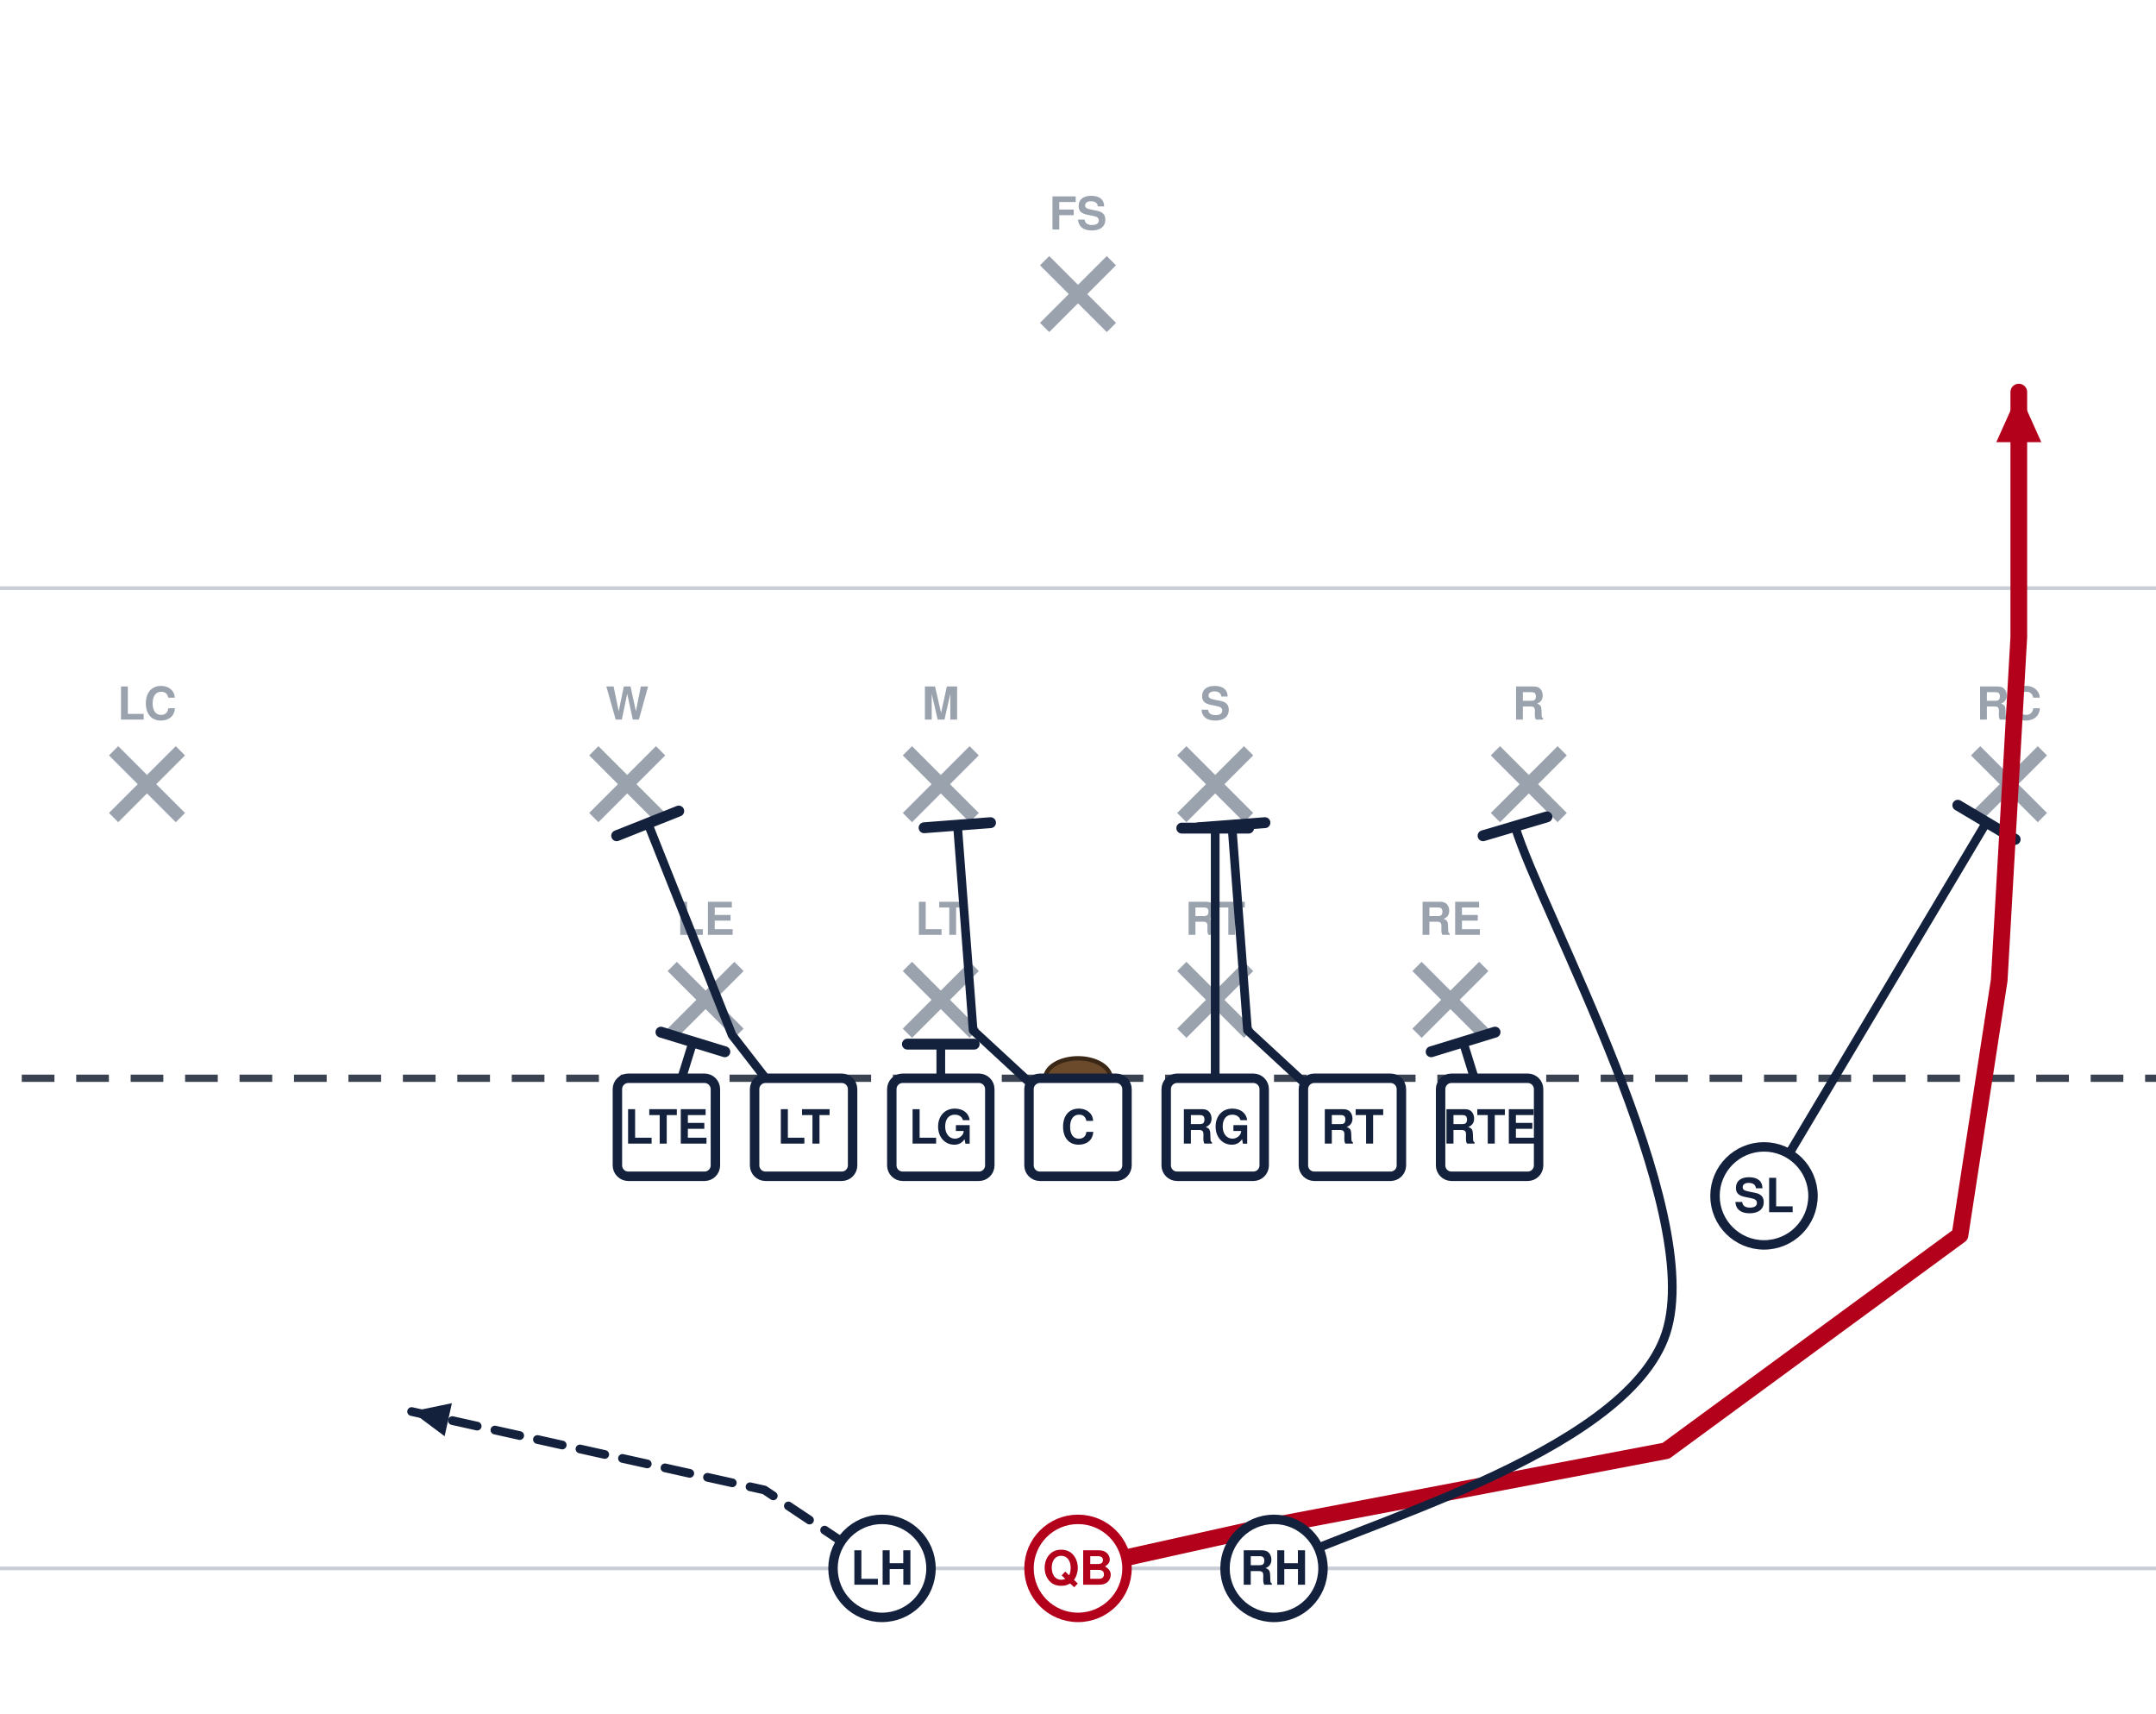
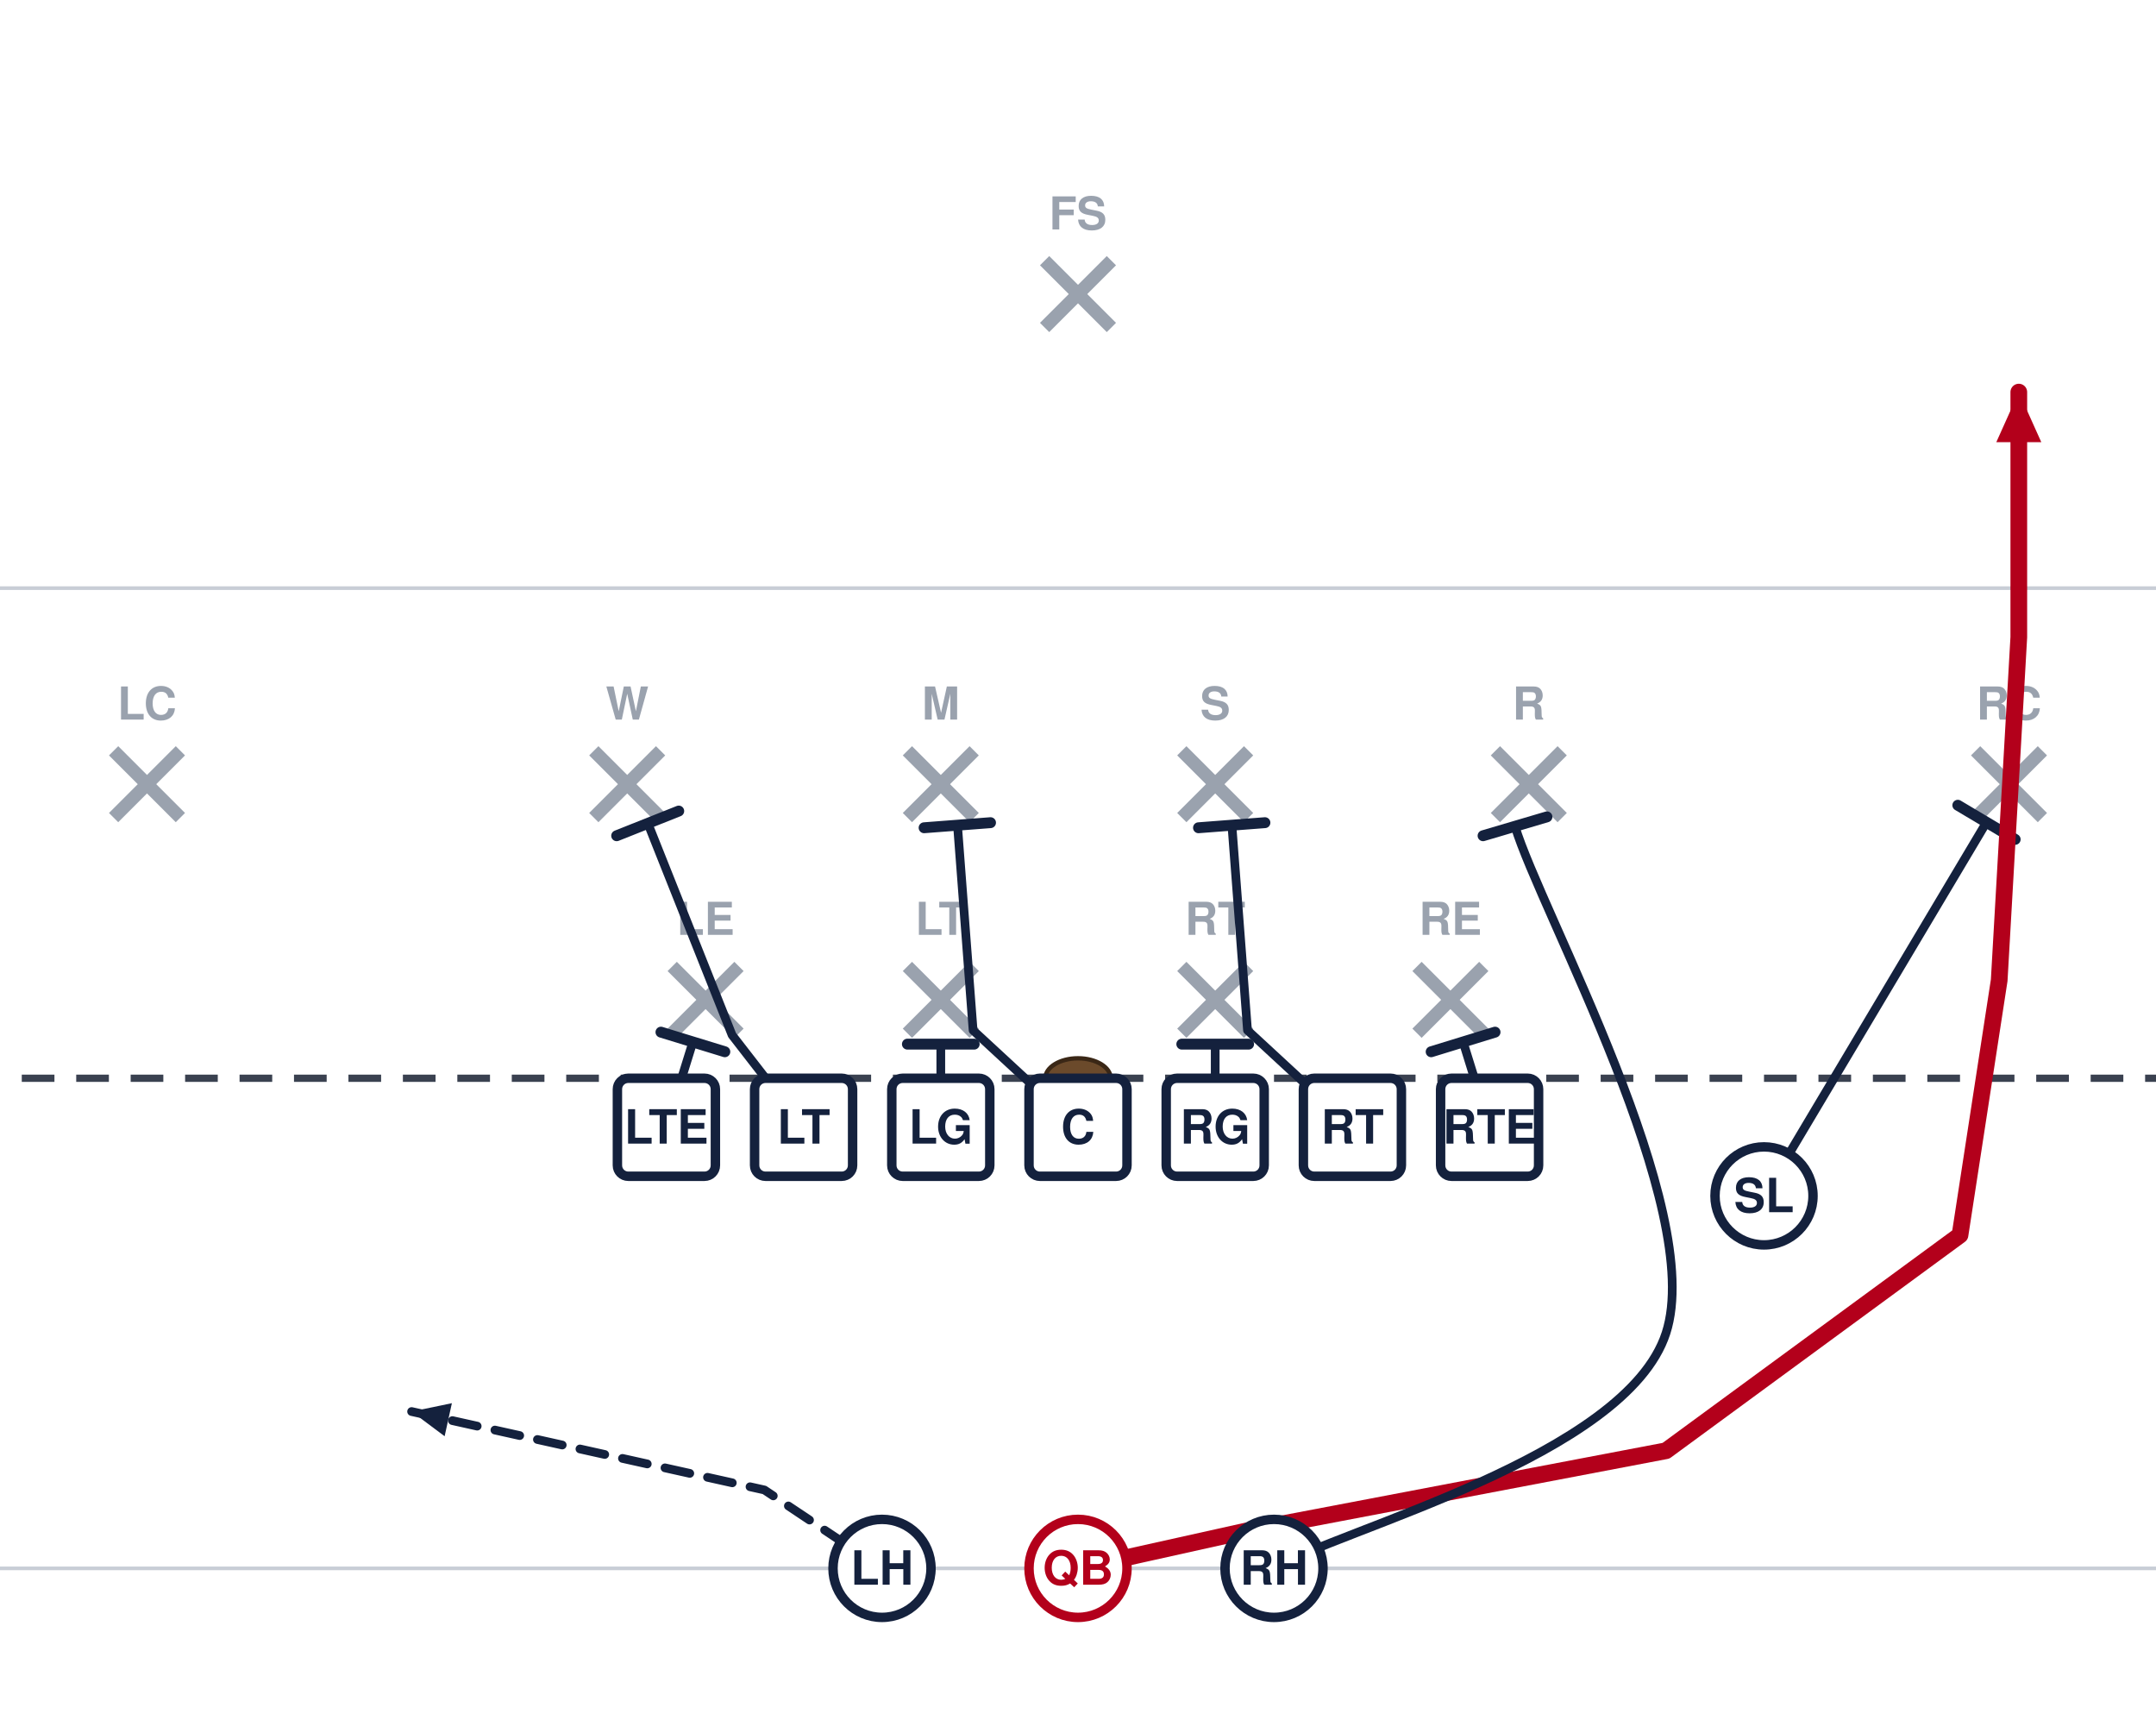
<svg xmlns="http://www.w3.org/2000/svg" width="594" height="472" viewBox="54 27 594 472" font-family="Segoe UI, Helvetica, Arial, sans-serif" role="img">
  <rect x="0" y="0" width="702" height="513" fill="#ffffff" />
  <line x1="0" y1="459.0" x2="702" y2="459.0" stroke="#c8cdd6" stroke-width="1" />
  <line x1="0" y1="189.0" x2="702" y2="189.0" stroke="#c8cdd6" stroke-width="1" />
  <line x1="0" y1="324.0" x2="702" y2="324.0" stroke="#3a4150" stroke-width="2" stroke-dasharray="9 6" />
  <ellipse cx="351.0" cy="324.0" rx="9" ry="5.5" fill="#6b4a2b" stroke="#3a2716" stroke-width="1.2" />
  <line x1="239.2" y1="293.2" x2="257.6" y2="311.6" stroke="#9aa2ae" stroke-width="3.6" />
  <line x1="257.6" y1="293.2" x2="239.2" y2="311.6" stroke="#9aa2ae" stroke-width="3.6" />
  <text x="248.4" y="284.5" text-anchor="middle" font-size="12.5" fill="#9aa2ae" font-weight="600">LE</text>
  <line x1="304.0" y1="293.2" x2="322.4" y2="311.6" stroke="#9aa2ae" stroke-width="3.6" />
  <line x1="322.4" y1="293.2" x2="304.0" y2="311.6" stroke="#9aa2ae" stroke-width="3.6" />
  <text x="313.2" y="284.5" text-anchor="middle" font-size="12.5" fill="#9aa2ae" font-weight="600">LT</text>
  <line x1="379.6" y1="293.2" x2="398.0" y2="311.6" stroke="#9aa2ae" stroke-width="3.6" />
  <line x1="398.0" y1="293.2" x2="379.6" y2="311.6" stroke="#9aa2ae" stroke-width="3.6" />
  <text x="388.8" y="284.5" text-anchor="middle" font-size="12.5" fill="#9aa2ae" font-weight="600">RT</text>
  <line x1="444.4" y1="293.2" x2="462.8" y2="311.6" stroke="#9aa2ae" stroke-width="3.6" />
  <line x1="462.8" y1="293.2" x2="444.4" y2="311.6" stroke="#9aa2ae" stroke-width="3.6" />
  <text x="453.6" y="284.5" text-anchor="middle" font-size="12.5" fill="#9aa2ae" font-weight="600">RE</text>
  <line x1="217.6" y1="233.8" x2="236.0" y2="252.2" stroke="#9aa2ae" stroke-width="3.6" />
  <line x1="236.0" y1="233.8" x2="217.6" y2="252.2" stroke="#9aa2ae" stroke-width="3.6" />
  <text x="226.8" y="225.2" text-anchor="middle" font-size="12.5" fill="#9aa2ae" font-weight="600">W</text>
  <line x1="304.0" y1="233.8" x2="322.4" y2="252.2" stroke="#9aa2ae" stroke-width="3.6" />
  <line x1="322.4" y1="233.8" x2="304.0" y2="252.2" stroke="#9aa2ae" stroke-width="3.6" />
  <text x="313.2" y="225.2" text-anchor="middle" font-size="12.5" fill="#9aa2ae" font-weight="600">M</text>
  <line x1="379.6" y1="233.8" x2="398.0" y2="252.2" stroke="#9aa2ae" stroke-width="3.6" />
  <line x1="398.0" y1="233.8" x2="379.6" y2="252.2" stroke="#9aa2ae" stroke-width="3.6" />
  <text x="388.8" y="225.2" text-anchor="middle" font-size="12.5" fill="#9aa2ae" font-weight="600">S</text>
  <line x1="466.0" y1="233.8" x2="484.4" y2="252.2" stroke="#9aa2ae" stroke-width="3.6" />
  <line x1="484.4" y1="233.8" x2="466.0" y2="252.2" stroke="#9aa2ae" stroke-width="3.6" />
  <text x="475.2" y="225.2" text-anchor="middle" font-size="12.5" fill="#9aa2ae" font-weight="600">R</text>
  <line x1="85.3" y1="233.8" x2="103.7" y2="252.2" stroke="#9aa2ae" stroke-width="3.6" />
  <line x1="103.7" y1="233.8" x2="85.3" y2="252.2" stroke="#9aa2ae" stroke-width="3.6" />
  <text x="94.5" y="225.2" text-anchor="middle" font-size="12.5" fill="#9aa2ae" font-weight="600">LC</text>
  <line x1="598.3" y1="233.8" x2="616.7" y2="252.2" stroke="#9aa2ae" stroke-width="3.6" />
  <line x1="616.7" y1="233.8" x2="598.3" y2="252.2" stroke="#9aa2ae" stroke-width="3.6" />
  <text x="607.5" y="225.2" text-anchor="middle" font-size="12.5" fill="#9aa2ae" font-weight="600">RC</text>
  <line x1="341.8" y1="98.8" x2="360.2" y2="117.2" stroke="#9aa2ae" stroke-width="3.6" />
  <line x1="360.2" y1="98.8" x2="341.8" y2="117.2" stroke="#9aa2ae" stroke-width="3.6" />
  <text x="351.0" y="90.2" text-anchor="middle" font-size="12.5" fill="#9aa2ae" font-weight="600">FS</text>
  <path d="M464.4,337.5 L457.1,314.0" fill="none" stroke="#14213d" stroke-width="2.4" stroke-linecap="round" stroke-linejoin="round" />
  <line x1="448.3" y1="316.7" x2="465.9" y2="311.3" stroke="#14213d" stroke-width="3.0" stroke-linecap="round" />
  <path d="M426.6,337.5 L397.7,310.8 L393.4,254.3" fill="none" stroke="#14213d" stroke-width="2.4" stroke-linecap="round" stroke-linejoin="round" />
  <line x1="384.2" y1="255.0" x2="402.5" y2="253.6" stroke="#14213d" stroke-width="3.0" stroke-linecap="round" />
-   <path d="M388.8,337.5 L388.8,255.1" fill="none" stroke="#14213d" stroke-width="2.4" stroke-linecap="round" stroke-linejoin="round" />
-   <line x1="379.6" y1="255.1" x2="398.0" y2="255.1" stroke="#14213d" stroke-width="3.0" stroke-linecap="round" />
+   <path d="M388.8,337.5 L388.8,314.6" fill="none" stroke="#14213d" stroke-width="2.4" stroke-linecap="round" stroke-linejoin="round" />
+   <line x1="379.6" y1="314.6" x2="398.0" y2="314.6" stroke="#14213d" stroke-width="3.0" stroke-linecap="round" />
  <path d="M351.0,337.5 L322.1,310.8 L317.8,254.3" fill="none" stroke="#14213d" stroke-width="2.4" stroke-linecap="round" stroke-linejoin="round" />
  <line x1="308.6" y1="255.0" x2="326.9" y2="253.6" stroke="#14213d" stroke-width="3.0" stroke-linecap="round" />
  <path d="M313.2,337.5 L313.2,314.6" fill="none" stroke="#14213d" stroke-width="2.4" stroke-linecap="round" stroke-linejoin="round" />
  <line x1="304.0" y1="314.6" x2="322.4" y2="314.6" stroke="#14213d" stroke-width="3.0" stroke-linecap="round" />
  <path d="M275.4,337.5 L255.7,312.1 L232.5,253.8" fill="none" stroke="#14213d" stroke-width="2.4" stroke-linecap="round" stroke-linejoin="round" />
  <line x1="223.9" y1="257.2" x2="241.0" y2="250.4" stroke="#14213d" stroke-width="3.0" stroke-linecap="round" />
  <path d="M237.6,337.5 L244.9,314.0" fill="none" stroke="#14213d" stroke-width="2.4" stroke-linecap="round" stroke-linejoin="round" />
  <line x1="236.1" y1="311.3" x2="253.7" y2="316.7" stroke="#14213d" stroke-width="3.0" stroke-linecap="round" />
  <path d="M540.0,356.4 L601.3,253.5" fill="none" stroke="#14213d" stroke-width="2.4" stroke-linecap="round" stroke-linejoin="round" />
  <line x1="593.4" y1="248.8" x2="609.2" y2="258.2" stroke="#14213d" stroke-width="3.0" stroke-linecap="round" />
  <path d="M351.0,459.0 L399.6,448.2 L513.0,426.6 L594.0,367.2 L604.8,297.0 L610.2,202.5 L610.2,135.0" fill="none" stroke="#b3001b" stroke-width="4.6" stroke-linecap="round" stroke-linejoin="round" />
  <polygon points="610.2,135.0 616.4,148.8 604.0,148.8" fill="#b3001b" />
  <path d="M405.0,459.0 C423.0,448.2 501.9,428.3 513.0,394.2 C524.1,360.1 478.4,277.9 471.4,254.6" fill="none" stroke="#14213d" stroke-width="2.4" stroke-linecap="round" stroke-linejoin="round" />
  <line x1="462.6" y1="257.2" x2="480.2" y2="252.0" stroke="#14213d" stroke-width="3.0" stroke-linecap="round" />
  <path d="M297.0,459.0 L264.6,437.4 L167.4,415.8" fill="none" stroke="#14213d" stroke-width="2.4" stroke-linecap="round" stroke-linejoin="round" stroke-dasharray="7 5" />
  <polygon points="167.4,415.8 178.5,413.5 176.5,422.6" fill="#14213d" />
  <rect x="224.1" y="324.0" width="27.0" height="27.0" rx="3" fill="#ffffff" stroke="#14213d" stroke-width="2.6" />
  <text x="237.6" y="342.0" text-anchor="middle" font-size="13" font-weight="700" fill="#14213d">LTE</text>
  <rect x="261.9" y="324.0" width="27.0" height="27.0" rx="3" fill="#ffffff" stroke="#14213d" stroke-width="2.6" />
  <text x="275.4" y="342.0" text-anchor="middle" font-size="13" font-weight="700" fill="#14213d">LT</text>
  <rect x="299.7" y="324.0" width="27.0" height="27.0" rx="3" fill="#ffffff" stroke="#14213d" stroke-width="2.6" />
  <text x="313.2" y="342.0" text-anchor="middle" font-size="13" font-weight="700" fill="#14213d">LG</text>
  <rect x="337.5" y="324.0" width="27.0" height="27.0" rx="3" fill="#ffffff" stroke="#14213d" stroke-width="2.6" />
  <text x="351.0" y="342.0" text-anchor="middle" font-size="13" font-weight="700" fill="#14213d">C</text>
  <rect x="375.3" y="324.0" width="27.0" height="27.0" rx="3" fill="#ffffff" stroke="#14213d" stroke-width="2.6" />
  <text x="388.8" y="342.0" text-anchor="middle" font-size="13" font-weight="700" fill="#14213d">RG</text>
  <rect x="413.1" y="324.0" width="27.0" height="27.0" rx="3" fill="#ffffff" stroke="#14213d" stroke-width="2.6" />
  <text x="426.6" y="342.0" text-anchor="middle" font-size="13" font-weight="700" fill="#14213d">RT</text>
  <rect x="450.9" y="324.0" width="27.0" height="27.0" rx="3" fill="#ffffff" stroke="#14213d" stroke-width="2.6" />
  <text x="464.4" y="342.0" text-anchor="middle" font-size="13" font-weight="700" fill="#14213d">RTE</text>
  <circle cx="540.0" cy="356.4" r="13.5" fill="#ffffff" stroke="#14213d" stroke-width="2.6" />
  <text x="540.0" y="360.9" text-anchor="middle" font-size="13" font-weight="700" fill="#14213d">SL</text>
  <circle cx="351.0" cy="459.0" r="13.5" fill="#ffffff" stroke="#b3001b" stroke-width="2.6" />
  <text x="351.0" y="463.5" text-anchor="middle" font-size="13" font-weight="700" fill="#b3001b">QB</text>
  <circle cx="297.0" cy="459.0" r="13.5" fill="#ffffff" stroke="#14213d" stroke-width="2.6" />
  <text x="297.0" y="463.5" text-anchor="middle" font-size="13" font-weight="700" fill="#14213d">LH</text>
  <circle cx="405.0" cy="459.0" r="13.5" fill="#ffffff" stroke="#14213d" stroke-width="2.6" />
  <text x="405.0" y="463.5" text-anchor="middle" font-size="13" font-weight="700" fill="#14213d">RH</text>
</svg>
